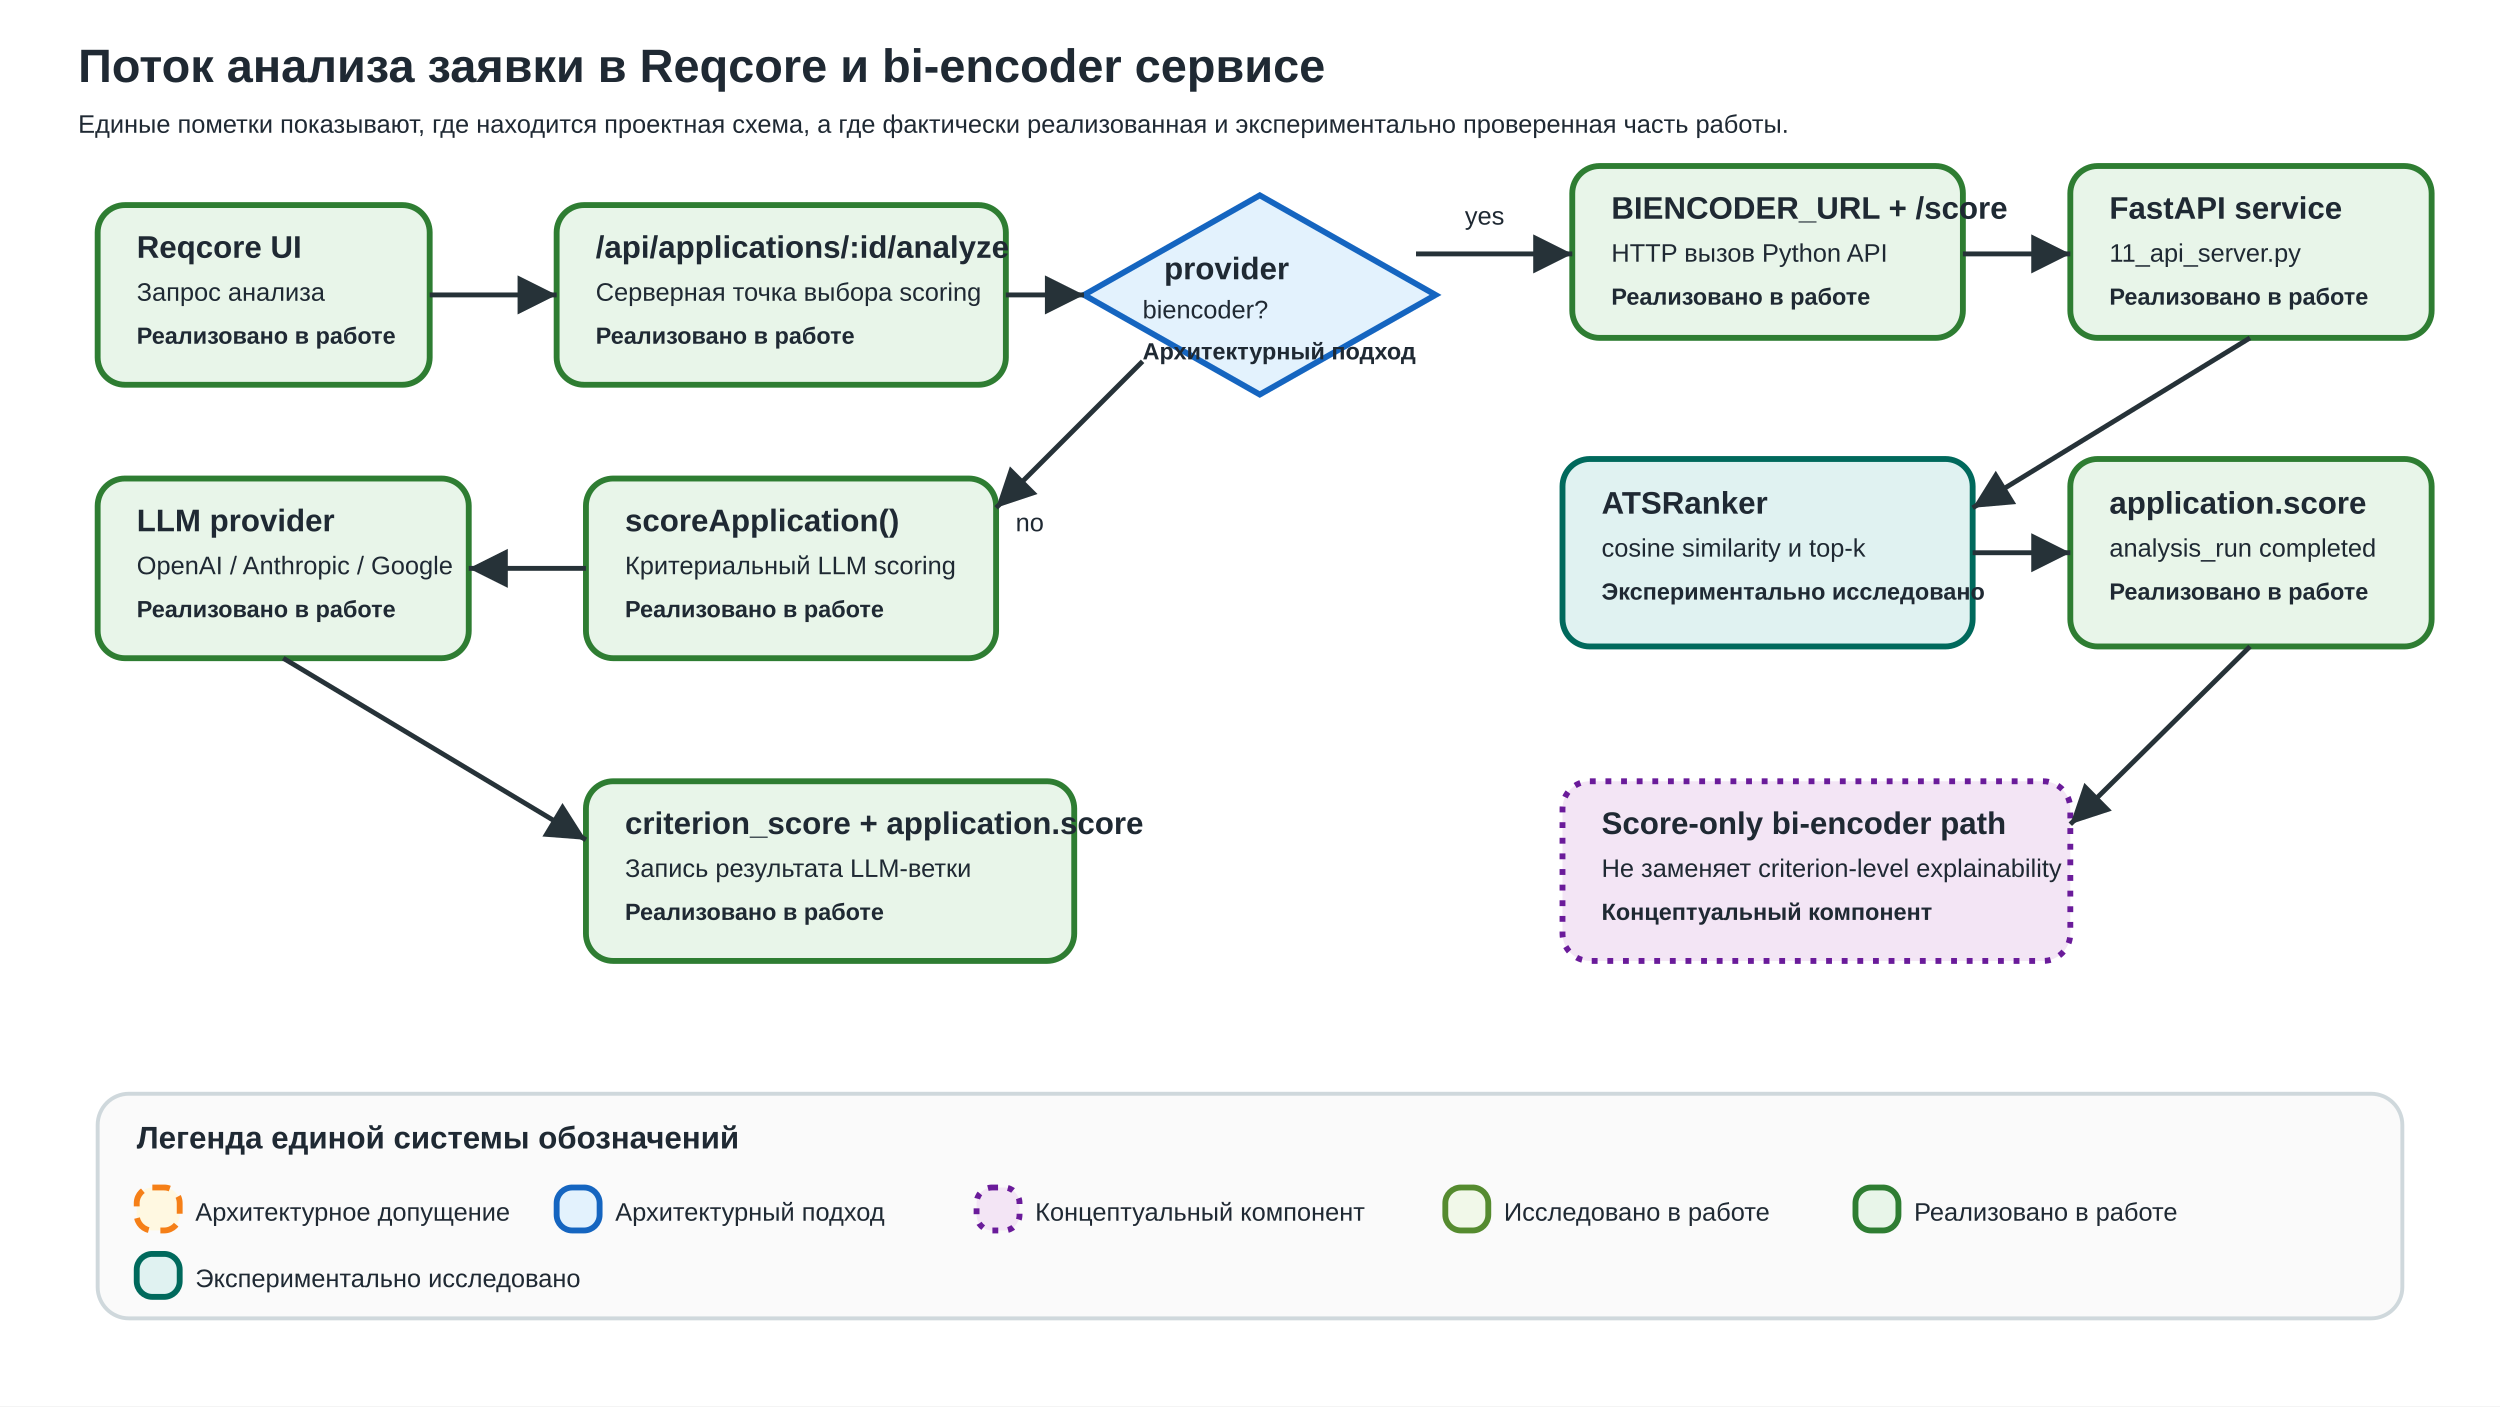
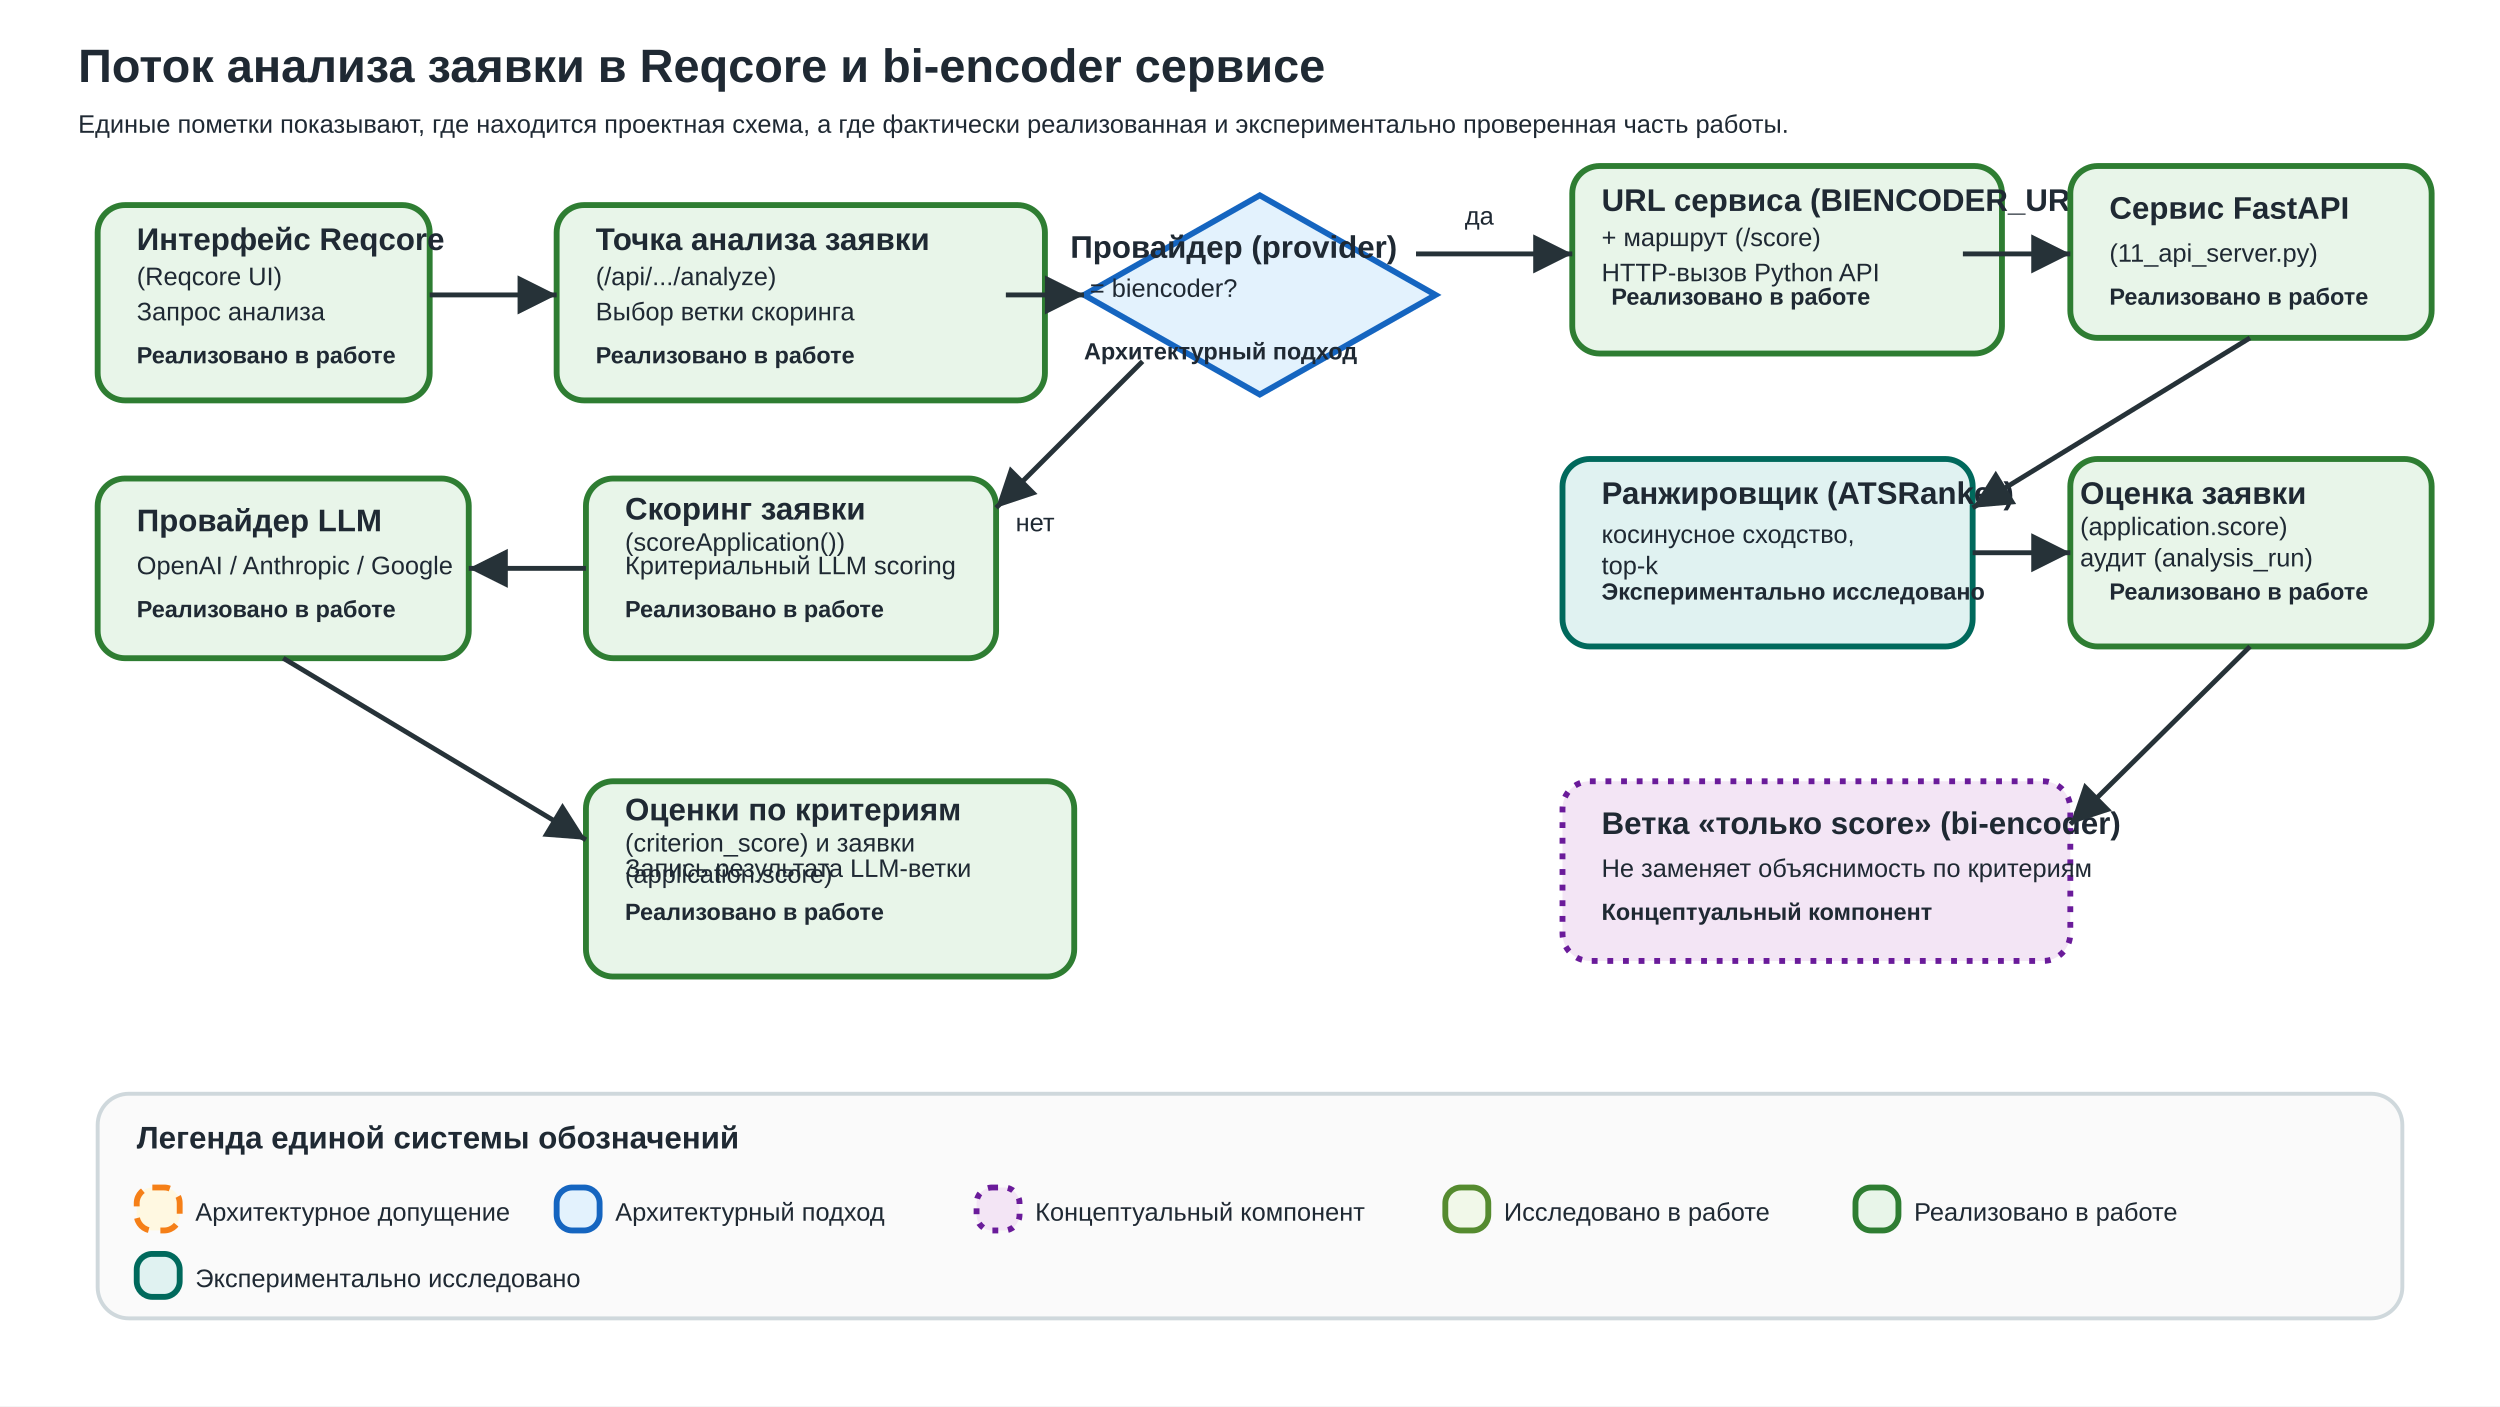
<svg xmlns="http://www.w3.org/2000/svg" width="1280" height="720" viewBox="0 0 1280 720" role="img" aria-labelledby="title desc">
  <defs>
    <marker id="arrow" markerWidth="12" markerHeight="12" refX="10" refY="6" orient="auto" markerUnits="strokeWidth">
      <path d="M2,2 L10,6 L2,10 Z" fill="#263238" />
    </marker>
    <style>
      text { font-family: Arial, sans-serif; fill: #1f2933; }
      .title { font-size: 24px; font-weight: 700; }
      .box-title { font-size: 16px; font-weight: 700; }
      .box-text { font-size: 13px; }
      .tag { font-size: 12px; font-weight: 700; }
      .arrow { stroke: #263238; stroke-width: 2.5; fill: none; marker-end: url(#arrow); }
      .implemented { fill: #e8f5e9; stroke: #2e7d32; stroke-width: 3; }
      .studied { fill: #f1f8e9; stroke: #558b2f; stroke-width: 3; }
      .experimental { fill: #e0f2f1; stroke: #00695c; stroke-width: 3; }
      .approach { fill: #e3f2fd; stroke: #1565c0; stroke-width: 3; }
      .assumption { fill: #fff8e1; stroke: #f57f17; stroke-width: 3; stroke-dasharray: 9 6; }
      .concept { fill: #f3e5f5; stroke: #6a1b9a; stroke-width: 3; stroke-dasharray: 3 5; }
      .legend-box { rx: 8; ry: 8; }
    </style>
  </defs>
  <rect x="0" y="0" width="1280" height="720" fill="#ffffff" />
  <text x="40" y="42" class="title">Поток анализа заявки в Reqcore и bi-encoder сервисе</text>
  <text x="40" y="68" class="box-text">Единые пометки показывают, где находится проектная схема, а где фактически реализованная и экспериментально проверенная часть работы.</text>
-   <rect x="50" y="105" width="170" height="92" rx="14" class="implemented" />
-   <text x="70" y="132" class="box-title">Reqcore UI</text>
-   <text x="70" y="154" class="box-text">Запрос анализа</text>
-   <text x="70" y="176" class="tag">Реализовано в работе</text>
-   <rect x="285" y="105" width="230" height="92" rx="14" class="implemented" />
-   <text x="305" y="132" class="box-title">/api/applications/:id/analyze</text>
-   <text x="305" y="154" class="box-text">Серверная точка выбора scoring</text>
-   <text x="305" y="176" class="tag">Реализовано в работе</text>
+   <rect x="50" y="105" width="170" height="100" rx="14" class="implemented" />
+   <text x="70" y="128" class="box-title">Интерфейс Reqcore</text>
+   <text x="70" y="146" class="box-text">(Reqcore UI)</text>
+   <text x="70" y="164" class="box-text">Запрос анализа</text>
+   <text x="70" y="186" class="tag">Реализовано в работе</text>
+   <rect x="285" y="105" width="250" height="100" rx="14" class="implemented" />
+   <text x="305" y="128" class="box-title">Точка анализа заявки</text>
+   <text x="305" y="146" class="box-text">(/api/.../analyze)</text>
+   <text x="305" y="164" class="box-text">Выбор ветки скоринга</text>
+   <text x="305" y="186" class="tag">Реализовано в работе</text>
  <polygon points="645,100 735,151 645,202 555,151" class="approach" />
-   <text x="596" y="143" class="box-title">provider</text>
-   <text x="585" y="163" class="box-text">biencoder?</text>
-   <text x="585" y="184" class="tag">Архитектурный подход</text>
+   <text x="548" y="132" class="box-title">Провайдер (provider)</text>
+   <text x="558" y="152" class="box-text">= biencoder?</text>
+   <text x="555" y="184" class="tag">Архитектурный подход</text>
  <line x1="220" y1="151" x2="285" y2="151" class="arrow" />
  <line x1="515" y1="151" x2="555" y2="151" class="arrow" />
-   <text x="750" y="115" class="box-text">yes</text>
-   <rect x="805" y="85" width="200" height="88" rx="14" class="implemented" />
-   <text x="825" y="112" class="box-title">BIENCODER_URL + /score</text>
-   <text x="825" y="134" class="box-text">HTTP вызов Python API</text>
+   <text x="750" y="115" class="box-text">да</text>
+   <rect x="805" y="85" width="220" height="96" rx="14" class="implemented" />
+   <text x="820" y="108" class="box-title">URL сервиса (BIENCODER_URL)</text>
+   <text x="820" y="126" class="box-text">+ маршрут (/score)</text>
+   <text x="820" y="144" class="box-text">HTTP-вызов Python API</text>
  <text x="825" y="156" class="tag">Реализовано в работе</text>
  <line x1="725" y1="130" x2="805" y2="130" class="arrow" />
  <rect x="1060" y="85" width="185" height="88" rx="14" class="implemented" />
-   <text x="1080" y="112" class="box-title">FastAPI service</text>
-   <text x="1080" y="134" class="box-text">11_api_server.py</text>
+   <text x="1080" y="112" class="box-title">Сервис FastAPI</text>
+   <text x="1080" y="134" class="box-text">(11_api_server.py)</text>
  <text x="1080" y="156" class="tag">Реализовано в работе</text>
  <line x1="1005" y1="130" x2="1060" y2="130" class="arrow" />
  <rect x="800" y="235" width="210" height="96" rx="14" class="experimental" />
-   <text x="820" y="263" class="box-title">ATSRanker</text>
-   <text x="820" y="285" class="box-text">cosine similarity и top-k</text>
+   <text x="820" y="258" class="box-title">Ранжировщик (ATSRanker)</text>
+   <text x="820" y="278" class="box-text">косинусное сходство,</text>
+   <text x="820" y="294" class="box-text">top-k</text>
  <text x="820" y="307" class="tag">Экспериментально исследовано</text>
  <line x1="1152" y1="173" x2="1010" y2="260" class="arrow" />
  <rect x="1060" y="235" width="185" height="96" rx="14" class="implemented" />
-   <text x="1080" y="263" class="box-title">application.score</text>
-   <text x="1080" y="285" class="box-text">analysis_run completed</text>
+   <text x="1065" y="258" class="box-title">Оценка заявки</text>
+   <text x="1065" y="274" class="box-text">(application.score)</text>
+   <text x="1065" y="290" class="box-text">аудит (analysis_run)</text>
  <text x="1080" y="307" class="tag">Реализовано в работе</text>
  <line x1="1010" y1="283" x2="1060" y2="283" class="arrow" />
-   <text x="520" y="272" class="box-text">no</text>
+   <text x="520" y="272" class="box-text">нет</text>
  <rect x="300" y="245" width="210" height="92" rx="14" class="implemented" />
-   <text x="320" y="272" class="box-title">scoreApplication()</text>
+   <text x="320" y="266" class="box-title">Скоринг заявки</text>
+   <text x="320" y="282" class="box-text">(scoreApplication())</text>
  <text x="320" y="294" class="box-text">Критериальный LLM scoring</text>
  <text x="320" y="316" class="tag">Реализовано в работе</text>
  <line x1="585" y1="185" x2="510" y2="260" class="arrow" />
  <rect x="50" y="245" width="190" height="92" rx="14" class="implemented" />
-   <text x="70" y="272" class="box-title">LLM provider</text>
+   <text x="70" y="272" class="box-title">Провайдер LLM</text>
  <text x="70" y="294" class="box-text">OpenAI / Anthropic / Google</text>
  <text x="70" y="316" class="tag">Реализовано в работе</text>
  <line x1="300" y1="291" x2="240" y2="291" class="arrow" />
-   <rect x="300" y="400" width="250" height="92" rx="14" class="implemented" />
-   <text x="320" y="427" class="box-title">criterion_score + application.score</text>
+   <rect x="300" y="400" width="250" height="100" rx="14" class="implemented" />
+   <text x="320" y="420" class="box-title">Оценки по критериям</text>
+   <text x="320" y="436" class="box-text">(criterion_score) и заявки</text>
+   <text x="320" y="452" class="box-text">(application.score)</text>
  <text x="320" y="449" class="box-text">Запись результата LLM-ветки</text>
  <text x="320" y="471" class="tag">Реализовано в работе</text>
  <line x1="145" y1="337" x2="300" y2="430" class="arrow" />
  <rect x="800" y="400" width="260" height="92" rx="14" class="concept" />
-   <text x="820" y="427" class="box-title">Score-only bi-encoder path</text>
-   <text x="820" y="449" class="box-text">Не заменяет criterion-level explainability</text>
+   <text x="820" y="427" class="box-title">Ветка «только score» (bi-encoder)</text>
+   <text x="820" y="449" class="box-text">Не заменяет объяснимость по критериям</text>
  <text x="820" y="471" class="tag">Концептуальный компонент</text>
  <line x1="1152" y1="331" x2="1060" y2="422" class="arrow" />
  <rect x="50" y="560" width="1180" height="115" rx="16" fill="#fafafa" stroke="#cfd8dc" stroke-width="2" />
  <text x="70" y="588" class="box-title">Легенда единой системы обозначений</text>
  <rect x="70" y="608" width="22" height="22" class="assumption legend-box" />
  <text x="100" y="625" class="box-text">Архитектурное допущение</text>
  <rect x="285" y="608" width="22" height="22" class="approach legend-box" />
  <text x="315" y="625" class="box-text">Архитектурный подход</text>
  <rect x="500" y="608" width="22" height="22" class="concept legend-box" />
  <text x="530" y="625" class="box-text">Концептуальный компонент</text>
  <rect x="740" y="608" width="22" height="22" class="studied legend-box" />
  <text x="770" y="625" class="box-text">Исследовано в работе</text>
  <rect x="950" y="608" width="22" height="22" class="implemented legend-box" />
  <text x="980" y="625" class="box-text">Реализовано в работе</text>
  <rect x="70" y="642" width="22" height="22" class="experimental legend-box" />
  <text x="100" y="659" class="box-text">Экспериментально исследовано</text>
- +</svg>
+ </svg>
